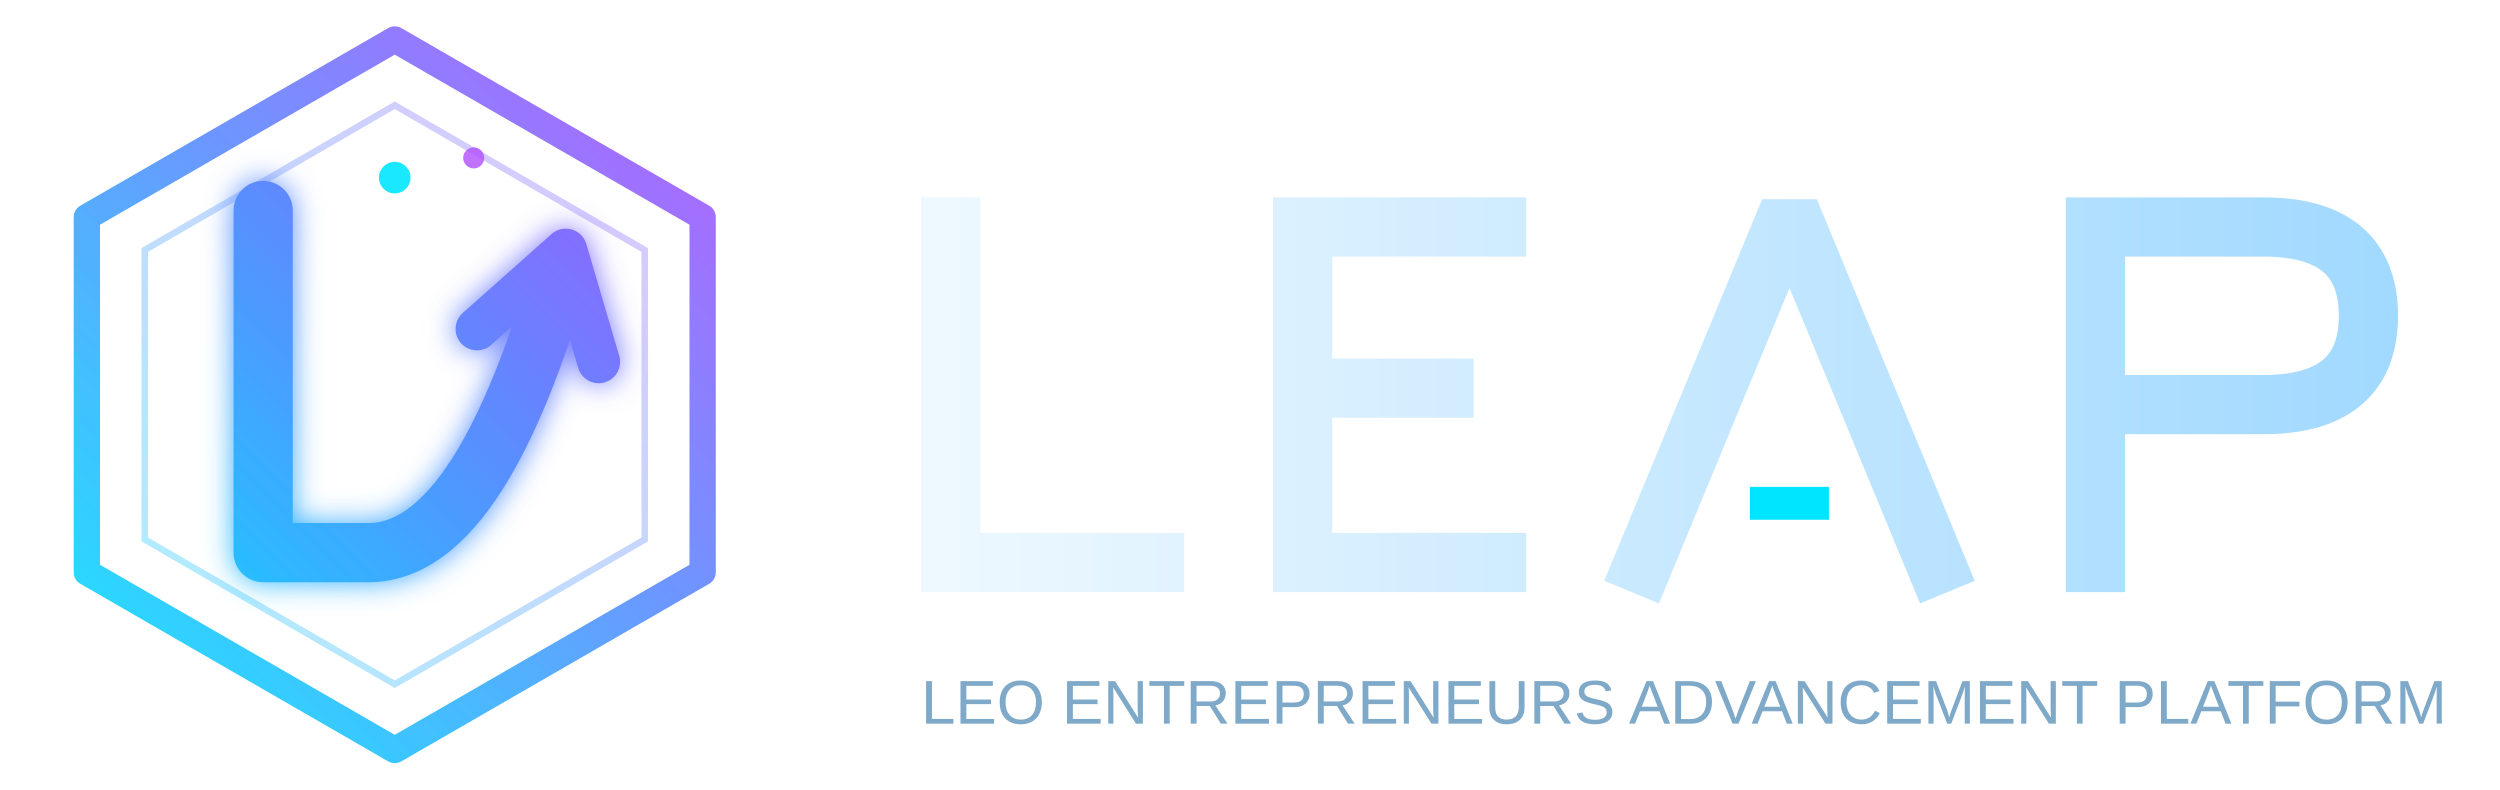
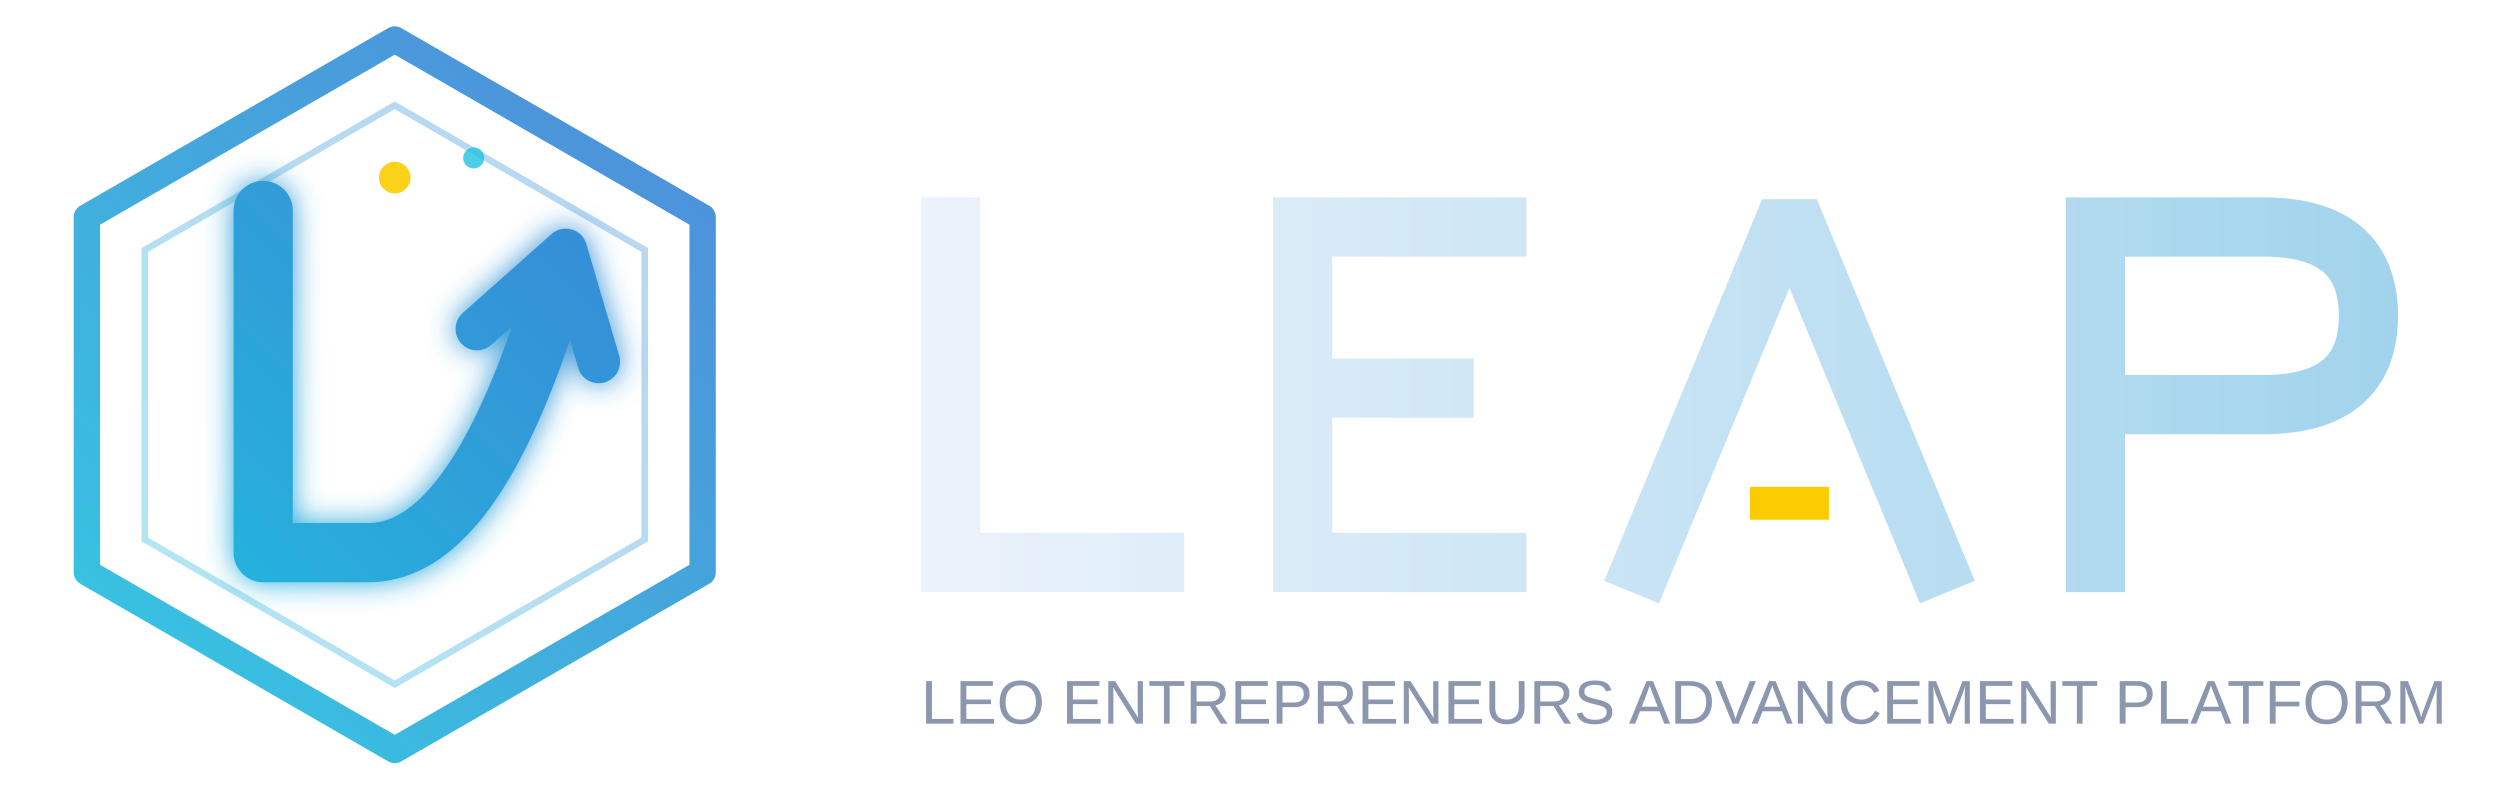
<svg xmlns="http://www.w3.org/2000/svg" viewBox="0 0 380 120" fill="none">
  <defs>
    <linearGradient id="lg" x1="10" y1="110" x2="110" y2="10" gradientUnits="userSpaceOnUse">
-       <stop offset="0" stop-color="#00E5FF" />
-       <stop offset="0.55" stop-color="#5B8CFF" />
-       <stop offset="1" stop-color="#B14DFF" />
+       <stop offset="0" stop-color="#1FC3E0" />
+       <stop offset="0.55" stop-color="#309CD8" />
+       <stop offset="1" stop-color="#3D7FD6" />
    </linearGradient>
    <linearGradient id="tg" x1="130" y1="0" x2="370" y2="0" gradientUnits="userSpaceOnUse">
-       <stop offset="0" stop-color="#F2FAFF" />
-       <stop offset="1" stop-color="#9FD8FF" />
+       <stop offset="0" stop-color="#F0F4FC" />
+       <stop offset="1" stop-color="#9FD3EC" />
    </linearGradient>
    <filter id="glow" x="-30%" y="-30%" width="160%" height="160%">
      <feGaussianBlur stdDeviation="2.2" result="b" />
      <feMerge>
        <feMergeNode in="b" />
        <feMergeNode in="SourceGraphic" />
      </feMerge>
    </filter>
  </defs>
  <path d="M60 6 L106.8 33 L106.8 87 L60 114 L13.2 87 L13.2 33 Z" stroke="url(#lg)" stroke-width="4" stroke-linejoin="round" opacity="0.9" />
  <path d="M60 16 L98 38 L98 82 L60 104 L22 82 L22 38 Z" stroke="url(#lg)" stroke-width="1" opacity="0.35" />
  <g filter="url(#glow)" stroke="url(#lg)" stroke-linecap="round" stroke-linejoin="round">
    <path d="M40 32 V84 H56 C70 84 79 62 85 42" stroke-width="9" />
    <path d="M72.5 50 L86 38 L91 55" stroke-width="6.5" />
  </g>
-   <circle cx="60" cy="27" r="2.4" fill="#00E5FF" opacity="0.9" />
-   <circle cx="72" cy="24" r="1.6" fill="#B14DFF" opacity="0.8" />
+   <circle cx="60" cy="27" r="2.4" fill="#FCCC00" opacity="0.9" />
+   <circle cx="72" cy="24" r="1.6" fill="#1FC3E0" opacity="0.8" />
  <g stroke="url(#tg)" stroke-width="9" stroke-linecap="butt" stroke-linejoin="miter" stroke-miterlimit="2">
    <path d="M144.5 30 V85.5 H180" />
    <path d="M232 34.5 H198 V85.5 H232 M198 59 H224" />
    <path d="M248 90 L272 32 L296 90" />
    <path d="M318.5 90 V34.5 H344 Q360 34.5 360 48 Q360 61.5 344 61.5 H318.5" />
  </g>
-   <rect x="266" y="74" width="12" height="5" fill="#00E5FF" />
-   <text x="140" y="110" font-family="Arial, Helvetica, sans-serif" font-size="9.4" textLength="220" lengthAdjust="spacingAndGlyphs" fill="#7FA9C9">LEO ENTREPRENEURS ADVANCEMENT PLATFORM</text>
+   <rect x="266" y="74" width="12" height="5" fill="#FCCC00" />
+   <text x="140" y="110" font-family="Arial, Helvetica, sans-serif" font-size="9.4" textLength="220" lengthAdjust="spacingAndGlyphs" fill="#8A97AE">LEO ENTREPRENEURS ADVANCEMENT PLATFORM</text>
</svg>
